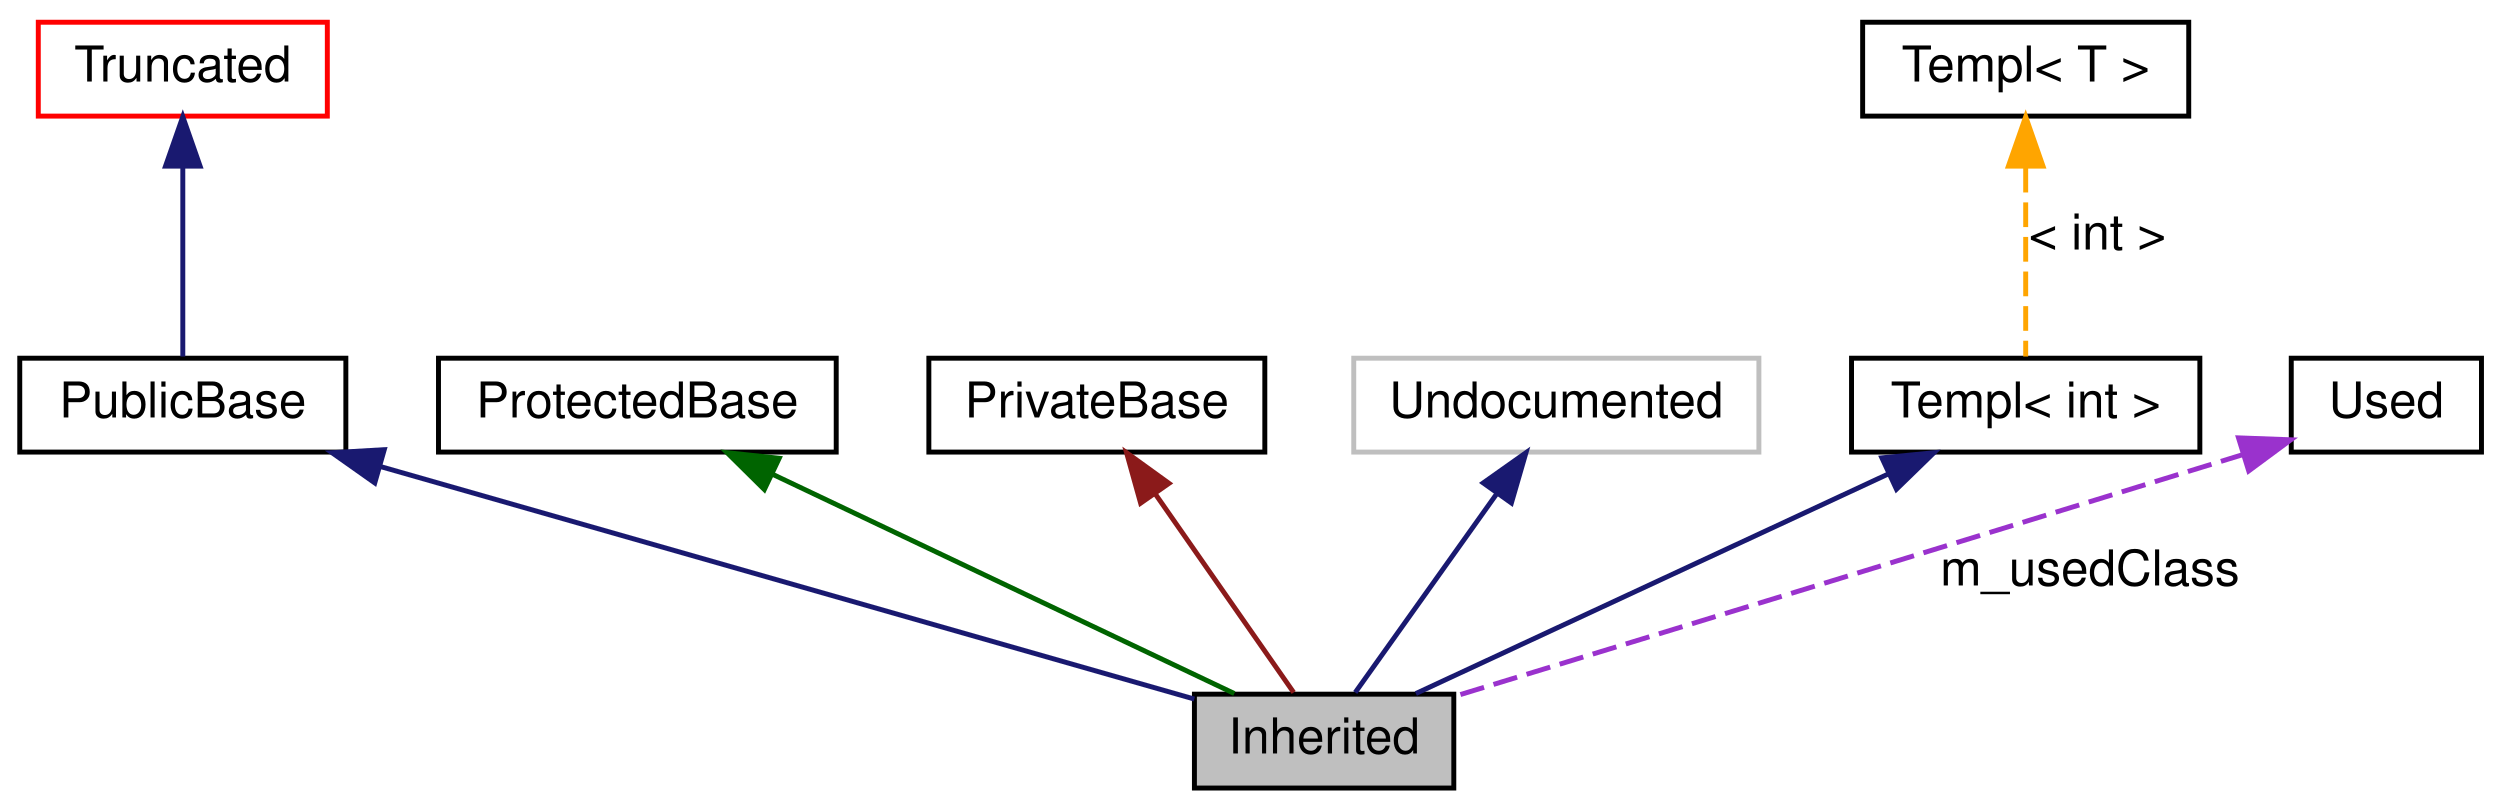
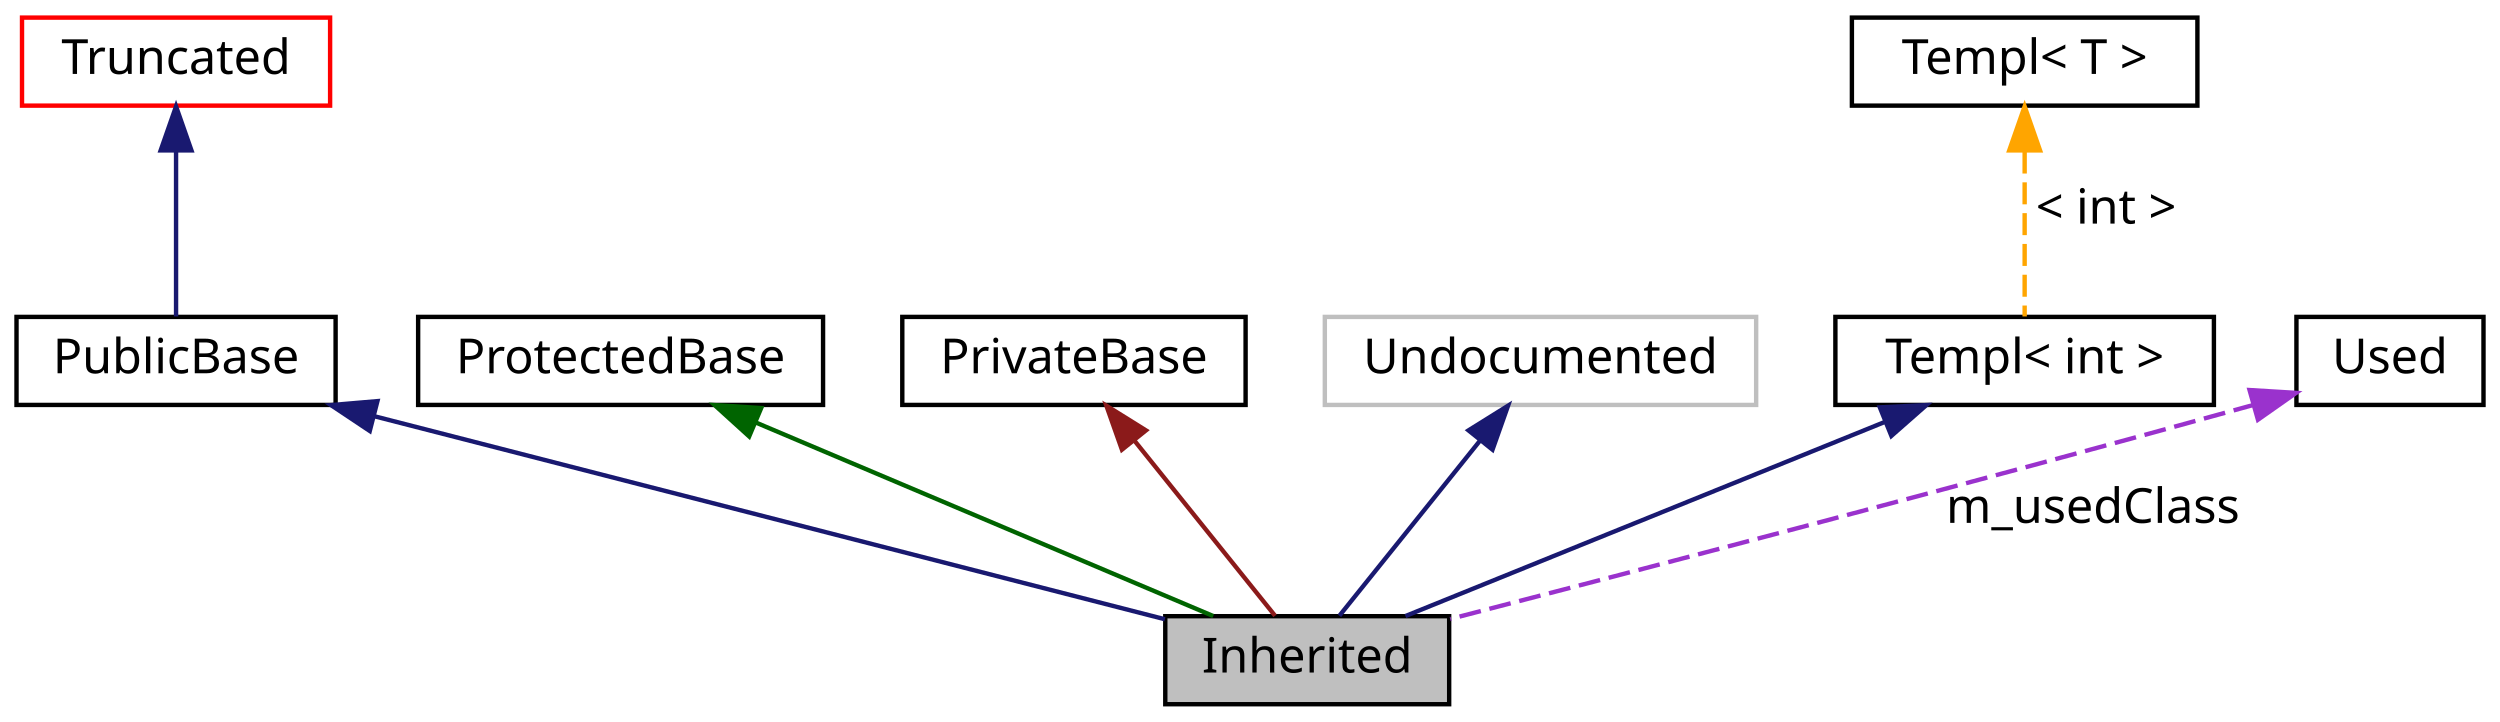
- <svg xmlns="http://www.w3.org/2000/svg" xmlns:xlink="http://www.w3.org/1999/xlink" width="506pt" height="164pt" viewBox="0.00 0.00 506.00 164.00">
+ <svg xmlns="http://www.w3.org/2000/svg" xmlns:xlink="http://www.w3.org/1999/xlink" width="568pt" height="164pt" viewBox="0.00 0.00 568.00 164.00">
  <g id="graph0" class="graph" transform="scale(1 1) rotate(0) translate(4 160)">
-     <polygon fill="white" stroke="white" points="-4,4 -4,-160 502,-160 502,4 -4,4" />
+     <polygon fill="white" stroke="white" points="-4,4 -4,-160 564,-160 564,4 -4,4" />
    <g id="node1" class="node">
-       <polygon fill="#bfbfbf" stroke="black" points="290.25,-19.5 237.75,-19.5 237.75,-0.5 290.25,-0.5 290.25,-19.5" />
-       <text text-anchor="middle" x="264" y="-7.5" font-family="Helvetica,sans-Serif" font-size="10.00">Inherited</text>
+       <polygon fill="#bfbfbf" stroke="black" points="325.25,-20 260.75,-20 260.75,-0 325.25,-0 325.25,-20" />
+       <text text-anchor="middle" x="293" y="-7.2" font-family="Segoe UI Semibold" font-size="11.00">Inherited</text>
    </g>
    <g id="node2" class="node">
      <g id="a_node2">
        <a xlink:href="$classPublicBase.html" xlink:title="PublicBase">
-           <polygon fill="none" stroke="black" points="66,-87.5 0,-87.5 0,-68.5 66,-68.5 66,-87.5" />
-           <text text-anchor="middle" x="33" y="-75.5" font-family="Helvetica,sans-Serif" font-size="10.00">PublicBase</text>
+           <polygon fill="none" stroke="black" points="72.25,-88 -0.25,-88 -0.25,-68 72.25,-68 72.25,-88" />
+           <text text-anchor="middle" x="36" y="-75.2" font-family="Segoe UI Semibold" font-size="11.00">PublicBase</text>
        </a>
      </g>
    </g>
    <g id="edge1" class="edge">
-       <path fill="none" stroke="midnightblue" d="M73.09,-65.546C120.337,-52.047 197.491,-30.003 237.723,-18.508" />
-       <polygon fill="midnightblue" stroke="midnightblue" points="71.853,-62.259 63.199,-68.372 73.776,-68.99 71.853,-62.259" />
+       <path fill="none" stroke="midnightblue" d="M81.038,-65.434C132.444,-52.232 215.259,-30.965 260.658,-19.306" />
+       <polygon fill="midnightblue" stroke="midnightblue" points="80.011,-62.084 71.196,-67.961 81.752,-68.864 80.011,-62.084" />
    </g>
    <g id="node3" class="node">
      <g id="a_node3">
        <a xlink:href="$classTruncated.html" xlink:title="Truncated">
-           <polygon fill="none" stroke="red" points="62.25,-155.5 3.75,-155.5 3.75,-136.5 62.25,-136.5 62.25,-155.5" />
-           <text text-anchor="middle" x="33" y="-143.5" font-family="Helvetica,sans-Serif" font-size="10.00">Truncated</text>
+           <polygon fill="none" stroke="red" points="71,-156 1,-156 1,-136 71,-136 71,-156" />
+           <text text-anchor="middle" x="36" y="-143.2" font-family="Segoe UI Semibold" font-size="11.00">Truncated</text>
        </a>
      </g>
    </g>
    <g id="edge2" class="edge">
-       <path fill="none" stroke="midnightblue" d="M33,-126.041C33,-113.472 33,-97.563 33,-87.841" />
-       <polygon fill="midnightblue" stroke="midnightblue" points="29.5,-126.372 33,-136.372 36.5,-126.372 29.5,-126.372" />
+       <path fill="none" stroke="midnightblue" d="M36,-125.576C36,-113.193 36,-97.722 36,-88.099" />
+       <polygon fill="midnightblue" stroke="midnightblue" points="32.5,-125.823 36,-135.823 39.5,-125.823 32.5,-125.823" />
    </g>
    <g id="node4" class="node">
      <g id="a_node4">
        <a xlink:href="$classProtectedBase.html" xlink:title="ProtectedBase">
-           <polygon fill="none" stroke="black" points="165.25,-87.5 84.75,-87.5 84.75,-68.5 165.25,-68.5 165.25,-87.5" />
-           <text text-anchor="middle" x="125" y="-75.5" font-family="Helvetica,sans-Serif" font-size="10.00">ProtectedBase</text>
+           <polygon fill="none" stroke="black" points="183,-88 91,-88 91,-68 183,-68 183,-88" />
+           <text text-anchor="middle" x="137" y="-75.2" font-family="Segoe UI Semibold" font-size="11.00">ProtectedBase</text>
        </a>
      </g>
    </g>
    <g id="edge3" class="edge">
-       <path fill="none" stroke="darkgreen" d="M152.306,-64.035C179.972,-50.898 221.992,-30.946 245.824,-19.631" />
-       <polygon fill="darkgreen" stroke="darkgreen" points="150.704,-60.921 143.172,-68.372 153.706,-67.244 150.704,-60.921" />
+       <path fill="none" stroke="darkgreen" d="M167.731,-63.998C198.415,-51.017 244.767,-31.406 271.644,-20.035" />
+       <polygon fill="darkgreen" stroke="darkgreen" points="166.21,-60.842 158.364,-67.961 168.937,-67.288 166.21,-60.842" />
    </g>
    <g id="node5" class="node">
      <g id="a_node5">
        <a xlink:href="$classPrivateBase.html" xlink:title="PrivateBase">
-           <polygon fill="none" stroke="black" points="252,-87.5 184,-87.5 184,-68.5 252,-68.5 252,-87.5" />
-           <text text-anchor="middle" x="218" y="-75.5" font-family="Helvetica,sans-Serif" font-size="10.00">PrivateBase</text>
+           <polygon fill="none" stroke="black" points="279,-88 201,-88 201,-68 279,-68 279,-88" />
+           <text text-anchor="middle" x="240" y="-75.2" font-family="Segoe UI Semibold" font-size="11.00">PrivateBase</text>
        </a>
      </g>
    </g>
    <g id="edge4" class="edge">
-       <path fill="none" stroke="#8b1a1a" d="M229.892,-59.938C238.831,-47.112 250.716,-30.059 257.838,-19.841" />
-       <polygon fill="#8b1a1a" stroke="#8b1a1a" points="226.86,-58.166 224.014,-68.372 232.603,-62.169 226.86,-58.166" />
+       <path fill="none" stroke="#8b1a1a" d="M253.801,-59.813C264.003,-47.109 277.493,-30.311 285.693,-20.099" />
+       <polygon fill="#8b1a1a" stroke="#8b1a1a" points="250.902,-57.834 247.369,-67.823 256.36,-62.217 250.902,-57.834" />
    </g>
    <g id="node6" class="node">
-       <polygon fill="none" stroke="#bfbfbf" points="352,-87.5 270,-87.5 270,-68.5 352,-68.5 352,-87.5" />
-       <text text-anchor="middle" x="311" y="-75.5" font-family="Helvetica,sans-Serif" font-size="10.00">Undocumented</text>
+       <polygon fill="none" stroke="#bfbfbf" points="395,-88 297,-88 297,-68 395,-68 395,-88" />
+       <text text-anchor="middle" x="346" y="-75.2" font-family="Segoe UI Semibold" font-size="11.00">Undocumented</text>
    </g>
    <g id="edge5" class="edge">
-       <path fill="none" stroke="midnightblue" d="M298.85,-59.938C289.716,-47.112 277.572,-30.059 270.296,-19.841" />
-       <polygon fill="midnightblue" stroke="midnightblue" points="296.204,-62.256 304.856,-68.372 301.906,-58.196 296.204,-62.256" />
+       <path fill="none" stroke="midnightblue" d="M332.199,-59.813C321.997,-47.109 308.507,-30.311 300.307,-20.099" />
+       <polygon fill="midnightblue" stroke="midnightblue" points="329.64,-62.217 338.631,-67.823 335.098,-57.834 329.64,-62.217" />
    </g>
    <g id="node7" class="node">
      <g id="a_node7">
        <a xlink:href="$classTempl.html" xlink:title="Templ&lt; int &gt;">
-           <polygon fill="none" stroke="black" points="441.25,-87.5 370.75,-87.5 370.75,-68.5 441.25,-68.5 441.25,-87.5" />
-           <text text-anchor="middle" x="406" y="-75.5" font-family="Helvetica,sans-Serif" font-size="10.00">Templ&lt; int &gt;</text>
+           <polygon fill="none" stroke="black" points="499,-88 413,-88 413,-68 499,-68 499,-88" />
+           <text text-anchor="middle" x="456" y="-75.2" font-family="Segoe UI Semibold" font-size="11.00">Templ&lt; int &gt;</text>
        </a>
      </g>
    </g>
    <g id="edge6" class="edge">
-       <path fill="none" stroke="midnightblue" d="M378.105,-64.035C349.841,-50.898 306.915,-30.946 282.569,-19.631" />
-       <polygon fill="midnightblue" stroke="midnightblue" points="376.892,-67.331 387.436,-68.372 379.843,-60.983 376.892,-67.331" />
+       <path fill="none" stroke="midnightblue" d="M424.305,-64.166C392.249,-51.187 343.519,-31.455 315.314,-20.035" />
+       <polygon fill="midnightblue" stroke="midnightblue" points="423.095,-67.452 433.677,-67.961 425.722,-60.964 423.095,-67.452" />
    </g>
    <g id="node8" class="node">
      <g id="a_node8">
        <a xlink:href="$classTempl.html" xlink:title="Templ&lt; T &gt;">
-           <polygon fill="none" stroke="black" points="439,-155.5 373,-155.5 373,-136.5 439,-136.5 439,-155.5" />
-           <text text-anchor="middle" x="406" y="-143.5" font-family="Helvetica,sans-Serif" font-size="10.00">Templ&lt; T &gt;</text>
+           <polygon fill="none" stroke="black" points="495.25,-156 416.75,-156 416.75,-136 495.25,-136 495.25,-156" />
+           <text text-anchor="middle" x="456" y="-143.2" font-family="Segoe UI Semibold" font-size="11.00">Templ&lt; T &gt;</text>
        </a>
      </g>
    </g>
    <g id="edge7" class="edge">
-       <path fill="none" stroke="orange" stroke-dasharray="5,2" d="M406,-126.041C406,-113.472 406,-97.563 406,-87.841" />
-       <polygon fill="orange" stroke="orange" points="402.5,-126.372 406,-136.372 409.5,-126.372 402.5,-126.372" />
-       <text text-anchor="middle" x="420.5" y="-109.5" font-family="Helvetica,sans-Serif" font-size="10.00">&lt; int &gt;</text>
+       <path fill="none" stroke="orange" stroke-dasharray="5,2" d="M456,-125.576C456,-113.193 456,-97.722 456,-88.099" />
+       <polygon fill="orange" stroke="orange" points="452.5,-125.823 456,-135.823 459.5,-125.823 452.5,-125.823" />
+       <text text-anchor="middle" x="474.5" y="-109.2" font-family="Segoe UI Semibold" font-size="11.00">&lt; int &gt;</text>
    </g>
    <g id="node9" class="node">
      <g id="a_node9">
        <a xlink:href="$classUsed.html" xlink:title="Used">
-           <polygon fill="none" stroke="black" points="498.25,-87.5 459.75,-87.5 459.75,-68.5 498.25,-68.5 498.25,-87.5" />
-           <text text-anchor="middle" x="479" y="-75.5" font-family="Helvetica,sans-Serif" font-size="10.00">Used</text>
+           <polygon fill="none" stroke="black" points="560.25,-88 517.75,-88 517.75,-68 560.25,-68 560.25,-88" />
+           <text text-anchor="middle" x="539" y="-75.2" font-family="Segoe UI Semibold" font-size="11.00">Used</text>
        </a>
      </g>
    </g>
    <g id="edge8" class="edge">
-       <path fill="none" stroke="#9a32cd" stroke-dasharray="5,2" d="M450.293,-68.091C450.195,-68.06 450.098,-68.03 450,-68 393.198,-50.482 326.585,-30.11 290.498,-19.088" />
-       <polygon fill="#9a32cd" stroke="#9a32cd" points="449.072,-71.376 459.66,-70.987 451.141,-64.689 449.072,-71.376" />
-       <text text-anchor="middle" x="419" y="-41.5" font-family="Helvetica,sans-Serif" font-size="10.00">m_usedClass</text>
+       <path fill="none" stroke="#9a32cd" stroke-dasharray="5,2" d="M508.294,-68.082C508.196,-68.054 508.098,-68.027 508,-68 443.444,-50.074 367.637,-30.265 325.482,-19.359" />
+       <polygon fill="#9a32cd" stroke="#9a32cd" points="507.098,-71.381 517.673,-70.737 509.005,-64.645 507.098,-71.381" />
+       <text text-anchor="middle" x="471.5" y="-41.2" font-family="Segoe UI Semibold" font-size="11.00">m_usedClass</text>
    </g>
  </g>
</svg>
